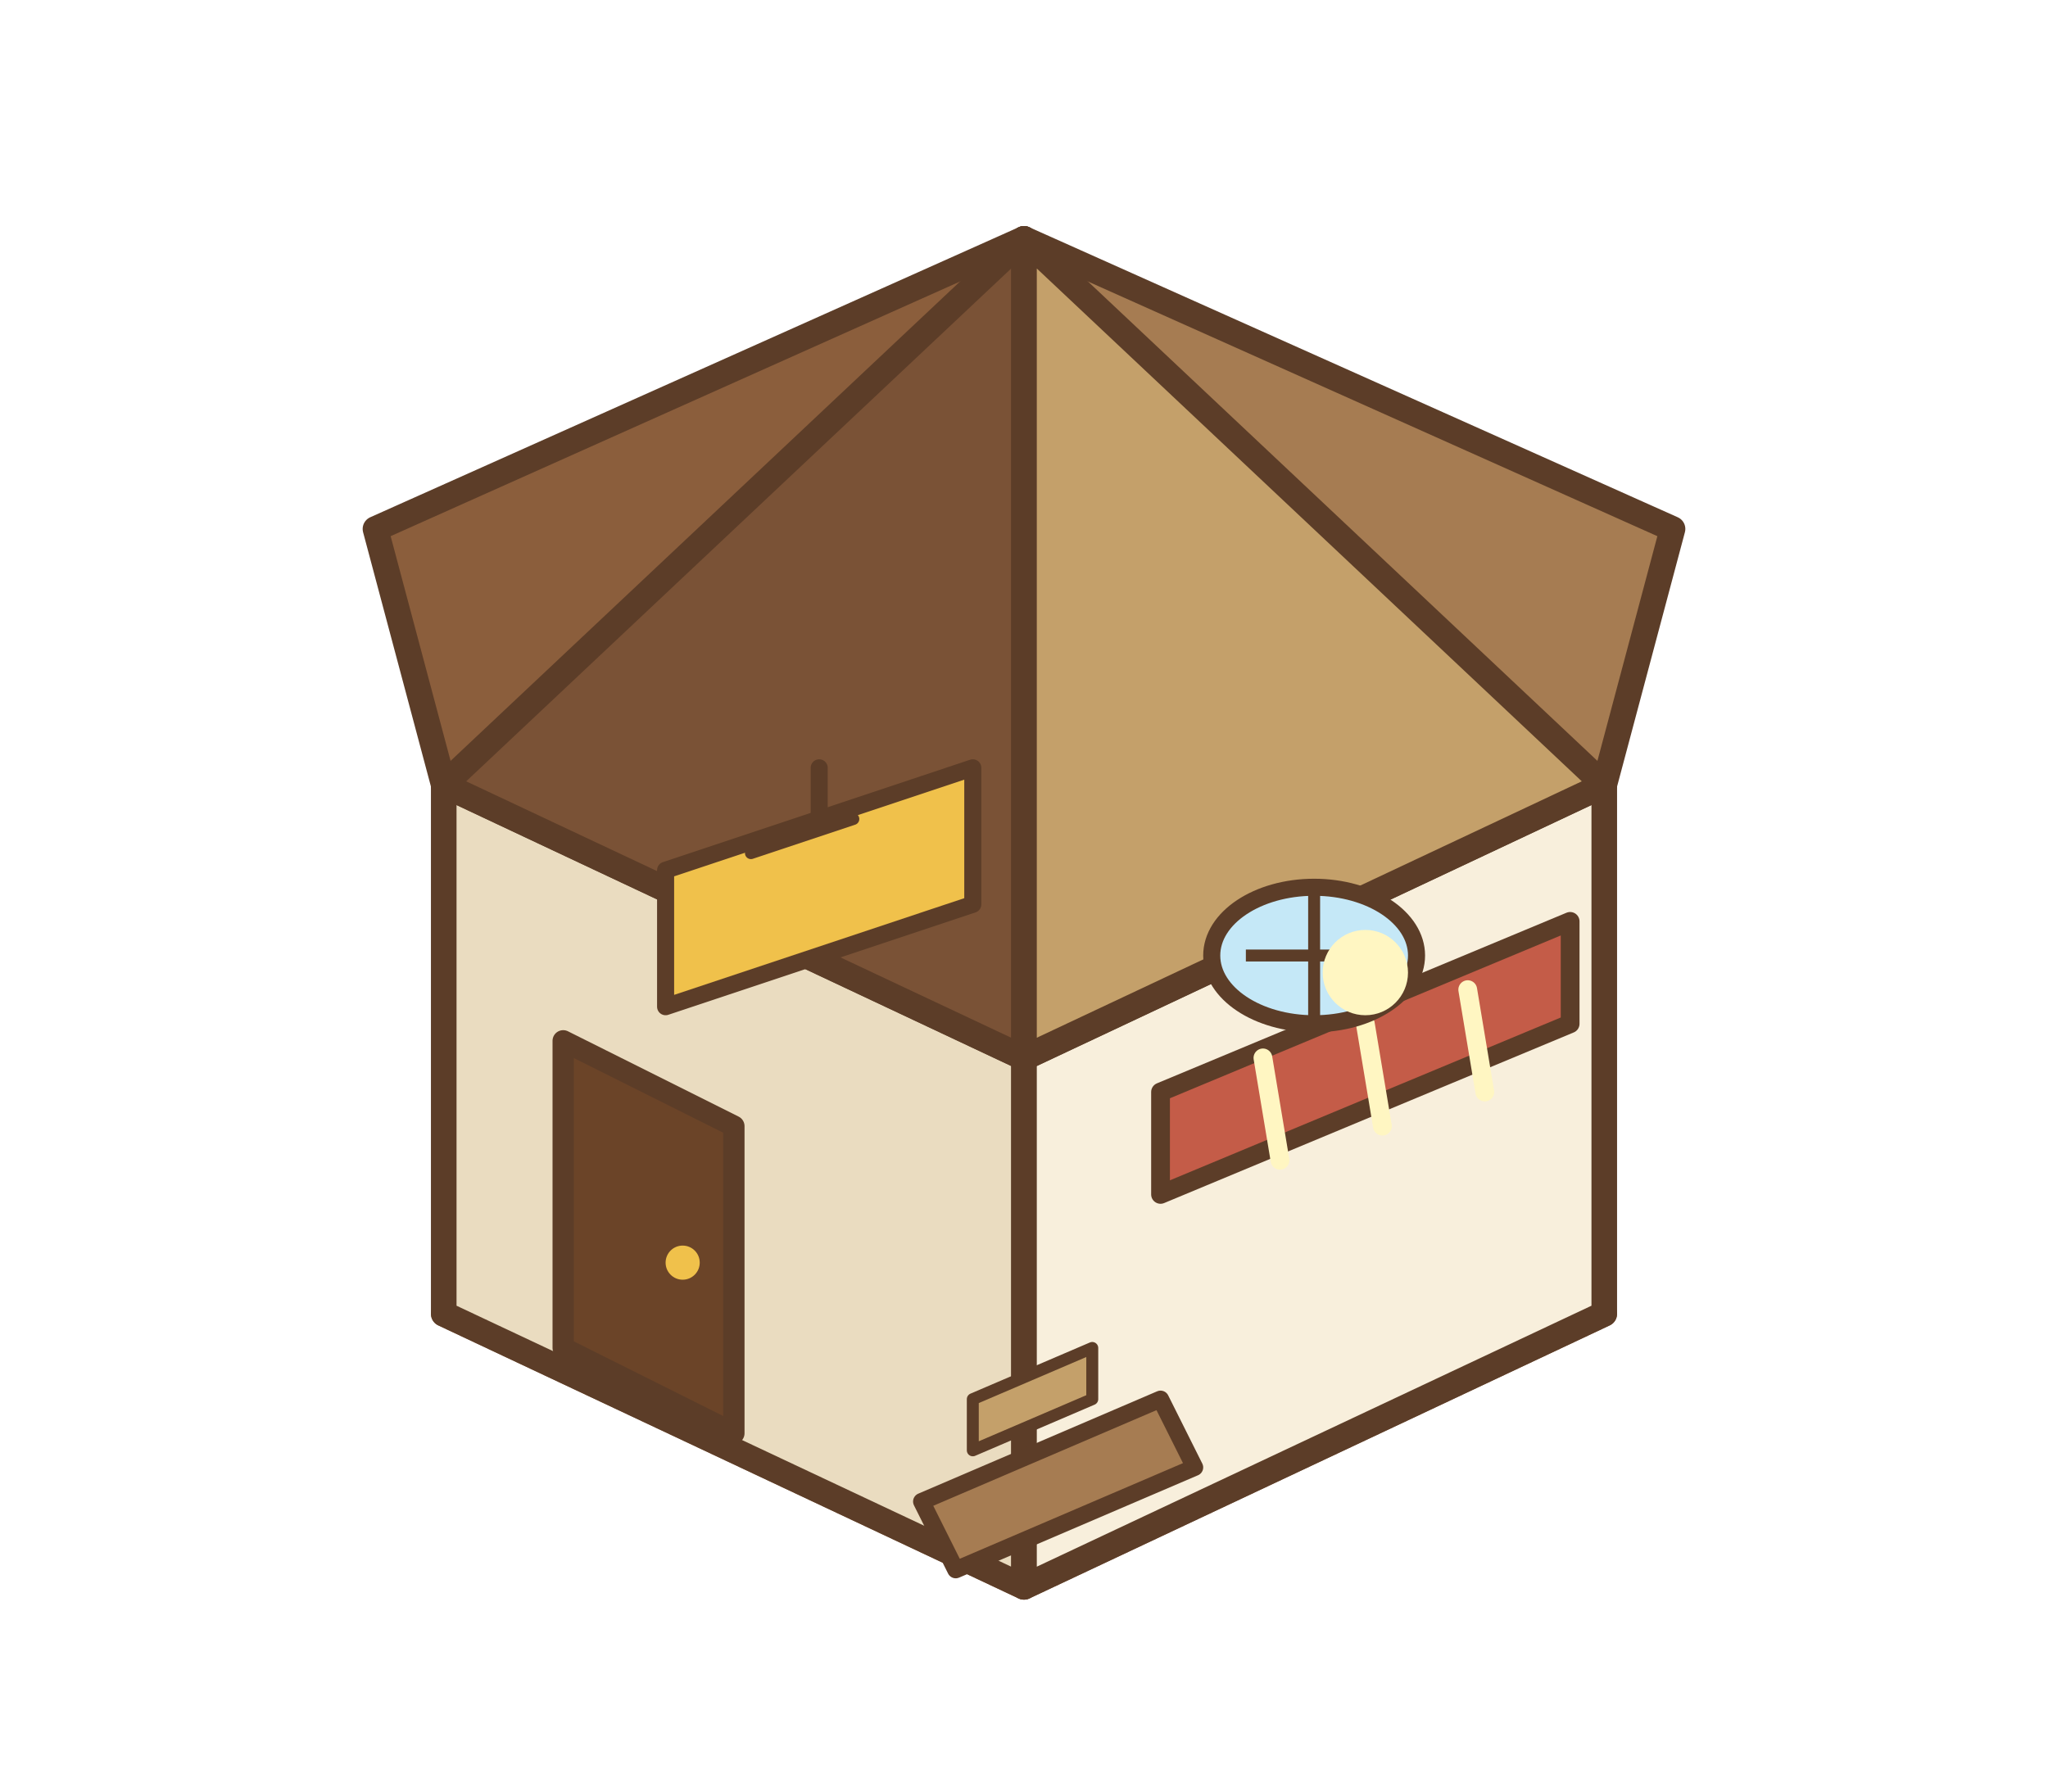
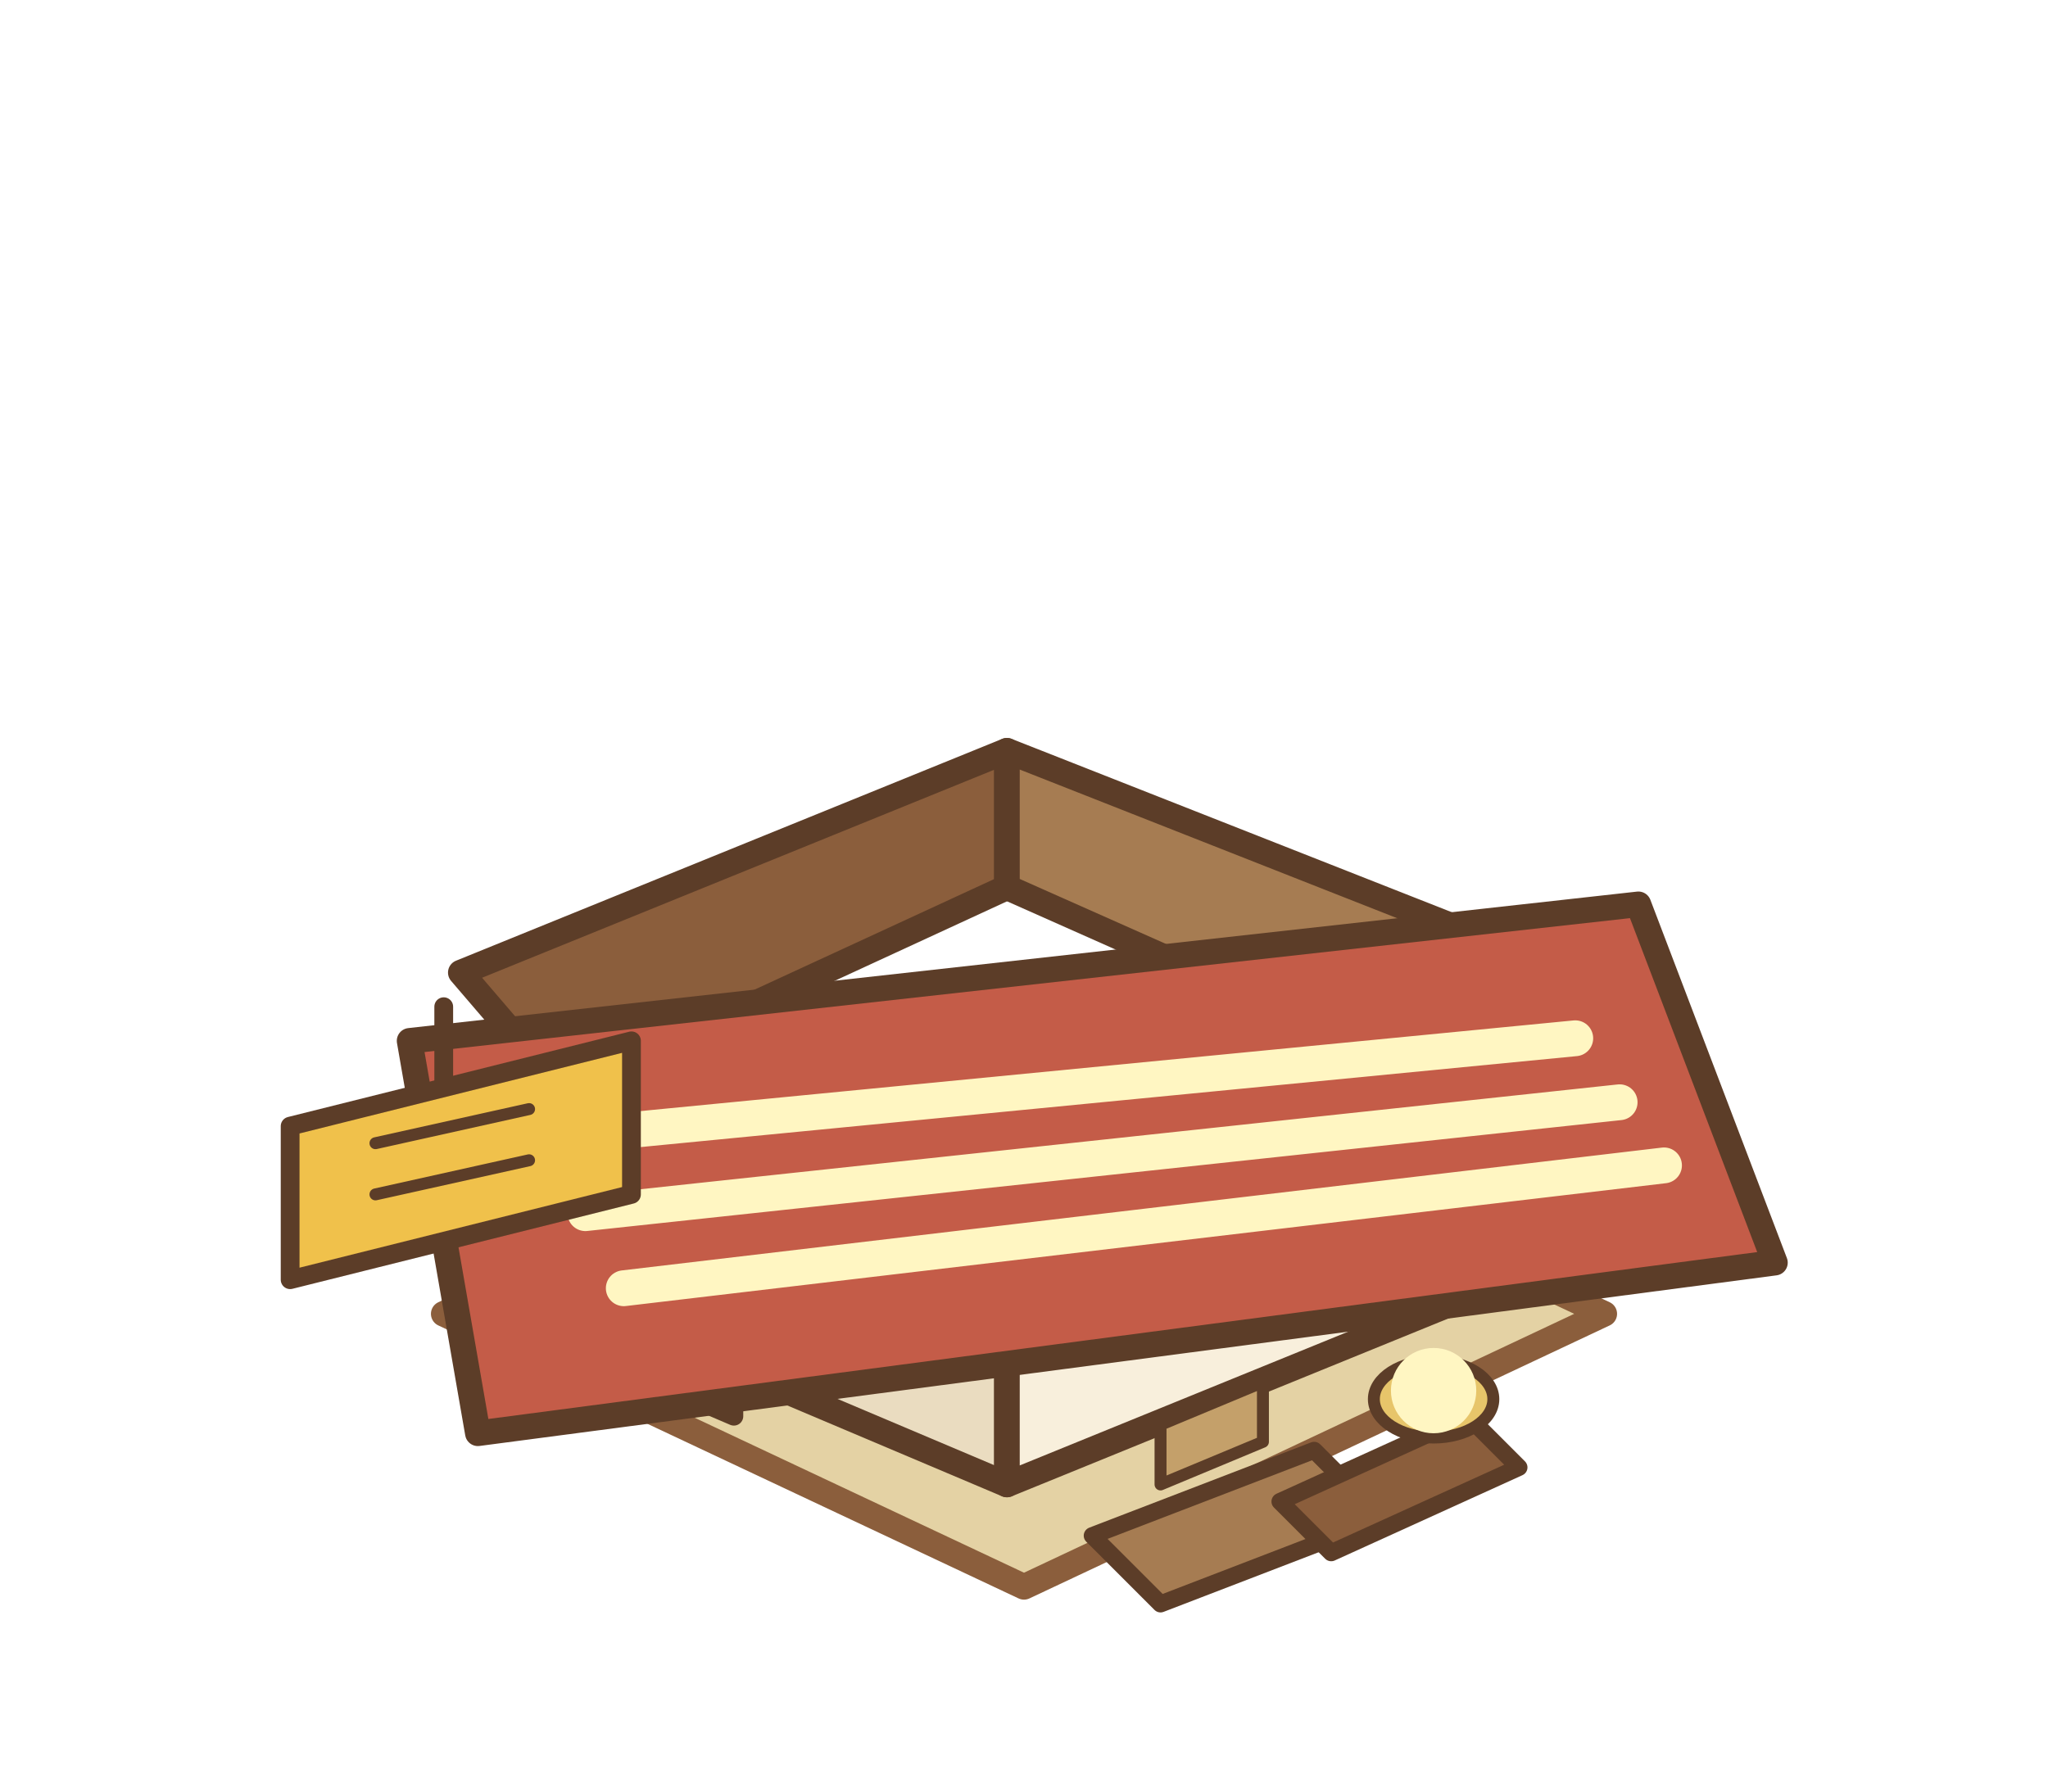
<svg xmlns="http://www.w3.org/2000/svg" viewBox="0 0 240 210" fill="none">
  <style>
    svg, svg * { pointer-events: none; }
-     .awning { transform-box: fill-box; transform-origin: 0% 40%; animation: cloth 3.4s ease-in-out infinite; }
-     .sign { transform-box: view-box; transform-origin: 96px 90px; animation: rock 4.1s ease-in-out infinite; animation-delay: -1.6s; }
-     .spark { animation: glow 2.4s ease-in-out infinite; animation-delay: -0.8s; }
+     .awning { transform-box: fill-box; transform-origin: 46% 0%; animation: cloth 3.5s ease-in-out infinite; }
+     .sign { transform-box: view-box; transform-origin: 52px 118px; animation: rock 4.2s ease-in-out infinite; animation-delay: -1.6s; }
+     .spark { animation: glow 2.4s ease-in-out infinite; animation-delay: -0.7s; }
    @keyframes cloth {
-       0%, 100% { transform: skewX(-4deg); }
-       50% { transform: skewX(5deg); }
+       0%, 100% { transform: skewX(-3deg); }
+       50% { transform: skewX(4deg); }
    }
    @keyframes rock {
-       0%, 100% { transform: rotate(-5deg); }
-       50% { transform: rotate(6deg); }
+       0%, 100% { transform: rotate(-4deg); }
+       50% { transform: rotate(5deg); }
    }
    @keyframes glow {
-       0%, 100% { opacity: .25; }
+       0%, 100% { opacity: .2; }
      50% { opacity: .95; }
    }
  </style>
  <polygon points="120,186 188,154 120,122 52,154" fill="#e4d2a4" stroke="#8b5e3c" stroke-width="3" stroke-linejoin="round" />
-   <polygon points="120,186 52,154 52,92 120,124" fill="#eadcc0" stroke="#5c3d28" stroke-width="3" stroke-linejoin="round" />
-   <polygon points="120,186 188,154 188,92 120,124" fill="#f8efdc" stroke="#5c3d28" stroke-width="3" stroke-linejoin="round" />
-   <polygon points="52,92 120,58 120,28 44,62" fill="#8b5e3c" stroke="#5c3d28" stroke-width="3" stroke-linejoin="round" />
-   <polygon points="188,92 120,58 120,28 196,62" fill="#a67c52" stroke="#5c3d28" stroke-width="3" stroke-linejoin="round" />
-   <polygon points="52,92 120,124 120,28" fill="#7a5236" stroke="#5c3d28" stroke-width="3" stroke-linejoin="round" />
-   <polygon points="188,92 120,124 120,28" fill="#c4a06a" stroke="#5c3d28" stroke-width="3" stroke-linejoin="round" />
-   <polygon points="86,168 66,158 66,122 86,132" fill="#6b4428" stroke="#5c3d28" stroke-width="2.5" stroke-linejoin="round" />
-   <circle cx="80" cy="148" r="2" fill="#f0c14b" />
+   <polygon points="118,174 66,152 66,128 118,150" fill="#eadcc0" stroke="#5c3d28" stroke-width="3" stroke-linejoin="round" />
+   <polygon points="118,174 172,152 172,128 118,150" fill="#f8efdc" stroke="#5c3d28" stroke-width="3" stroke-linejoin="round" />
+   <polygon points="66,128 118,104 118,88 54,114" fill="#8b5e3c" stroke="#5c3d28" stroke-width="3" stroke-linejoin="round" />
+   <polygon points="172,128 118,104 118,88 184,114" fill="#a67c52" stroke="#5c3d28" stroke-width="3" stroke-linejoin="round" />
+   <polygon points="86,166 72,160 72,142 86,148" fill="#6b4428" stroke="#5c3d28" stroke-width="2.2" stroke-linejoin="round" />
+   <circle cx="80" cy="156" r="1.6" fill="#f0c14b" />
  <g class="awning">
-     <polygon points="136,128 184,108 184,120 136,140" fill="#c45c48" stroke="#5c3d28" stroke-width="2.2" stroke-linejoin="round" />
-     <path d="M148 124l2 12M160 120l2 12M172 116l2 12" stroke="#fff6c2" stroke-width="2.2" stroke-linecap="round" />
+     <polygon points="48,122 192,106 208,148 56,168" fill="#c45c48" stroke="#5c3d28" stroke-width="3" stroke-linejoin="round" />
+     <path d="M64.2,133.4 L184.6,121.7 M68.6,142.2 L189.8,129.2 M73.1,151.0 L195.0,136.6" stroke="#fff6c2" stroke-width="4.2" stroke-linecap="round" />
  </g>
-   <ellipse cx="154" cy="112" rx="12" ry="8" fill="#c5e8f7" stroke="#5c3d28" stroke-width="2" />
-   <path d="M154 104v16M146 112h16" stroke="#5c3d28" stroke-width="1.4" />
-   <circle cx="160" cy="114" r="3" fill="#f0c14b" stroke="#5c3d28" stroke-width="1" />
-   <circle class="spark" cx="160" cy="114" r="5" fill="#fff6c2" />
  <g class="sign">
-     <path d="M96 90v14" stroke="#5c3d28" stroke-width="2" stroke-linecap="round" />
-     <polygon points="78,102 114,90 114,106 78,118" fill="#f0c14b" stroke="#5c3d28" stroke-width="2" stroke-linejoin="round" />
-     <path d="M88 100l12-4" stroke="#5c3d28" stroke-width="1.4" stroke-linecap="round" />
+     <path d="M52,118 v16" stroke="#5c3d28" stroke-width="2.2" stroke-linecap="round" />
+     <polygon points="34,132 74,122 74,140 34,150" fill="#f0c14b" stroke="#5c3d28" stroke-width="2.2" stroke-linejoin="round" />
+     <path d="M44,134 l18,-4 M44,140 l18,-4" stroke="#5c3d28" stroke-width="1.4" stroke-linecap="round" />
  </g>
-   <polygon points="108,176 136,164 140,172 112,184" fill="#a67c52" stroke="#5c3d28" stroke-width="2" stroke-linejoin="round" />
-   <polygon points="114,170 128,164 128,158 114,164" fill="#c4a06a" stroke="#5c3d28" stroke-width="1.4" stroke-linejoin="round" />
+   <polygon points="128,180 154,170 162,178 136,188" fill="#a67c52" stroke="#5c3d28" stroke-width="2" stroke-linejoin="round" />
+   <polygon points="136,174 148,169 148,162 136,167" fill="#c4a06a" stroke="#5c3d28" stroke-width="1.4" stroke-linejoin="round" />
+   <polygon points="150,176 172,166 178,172 156,182" fill="#8b5e3c" stroke="#5c3d28" stroke-width="2" stroke-linejoin="round" />
+   <ellipse cx="168" cy="164" rx="7" ry="4.5" fill="#e7c56a" stroke="#5c3d28" stroke-width="1.4" />
+   <circle cx="168" cy="163" r="2.2" fill="#f0c14b" stroke="#5c3d28" stroke-width="1" />
+   <circle class="spark" cx="168" cy="163" r="5" fill="#fff6c2" />
</svg>
